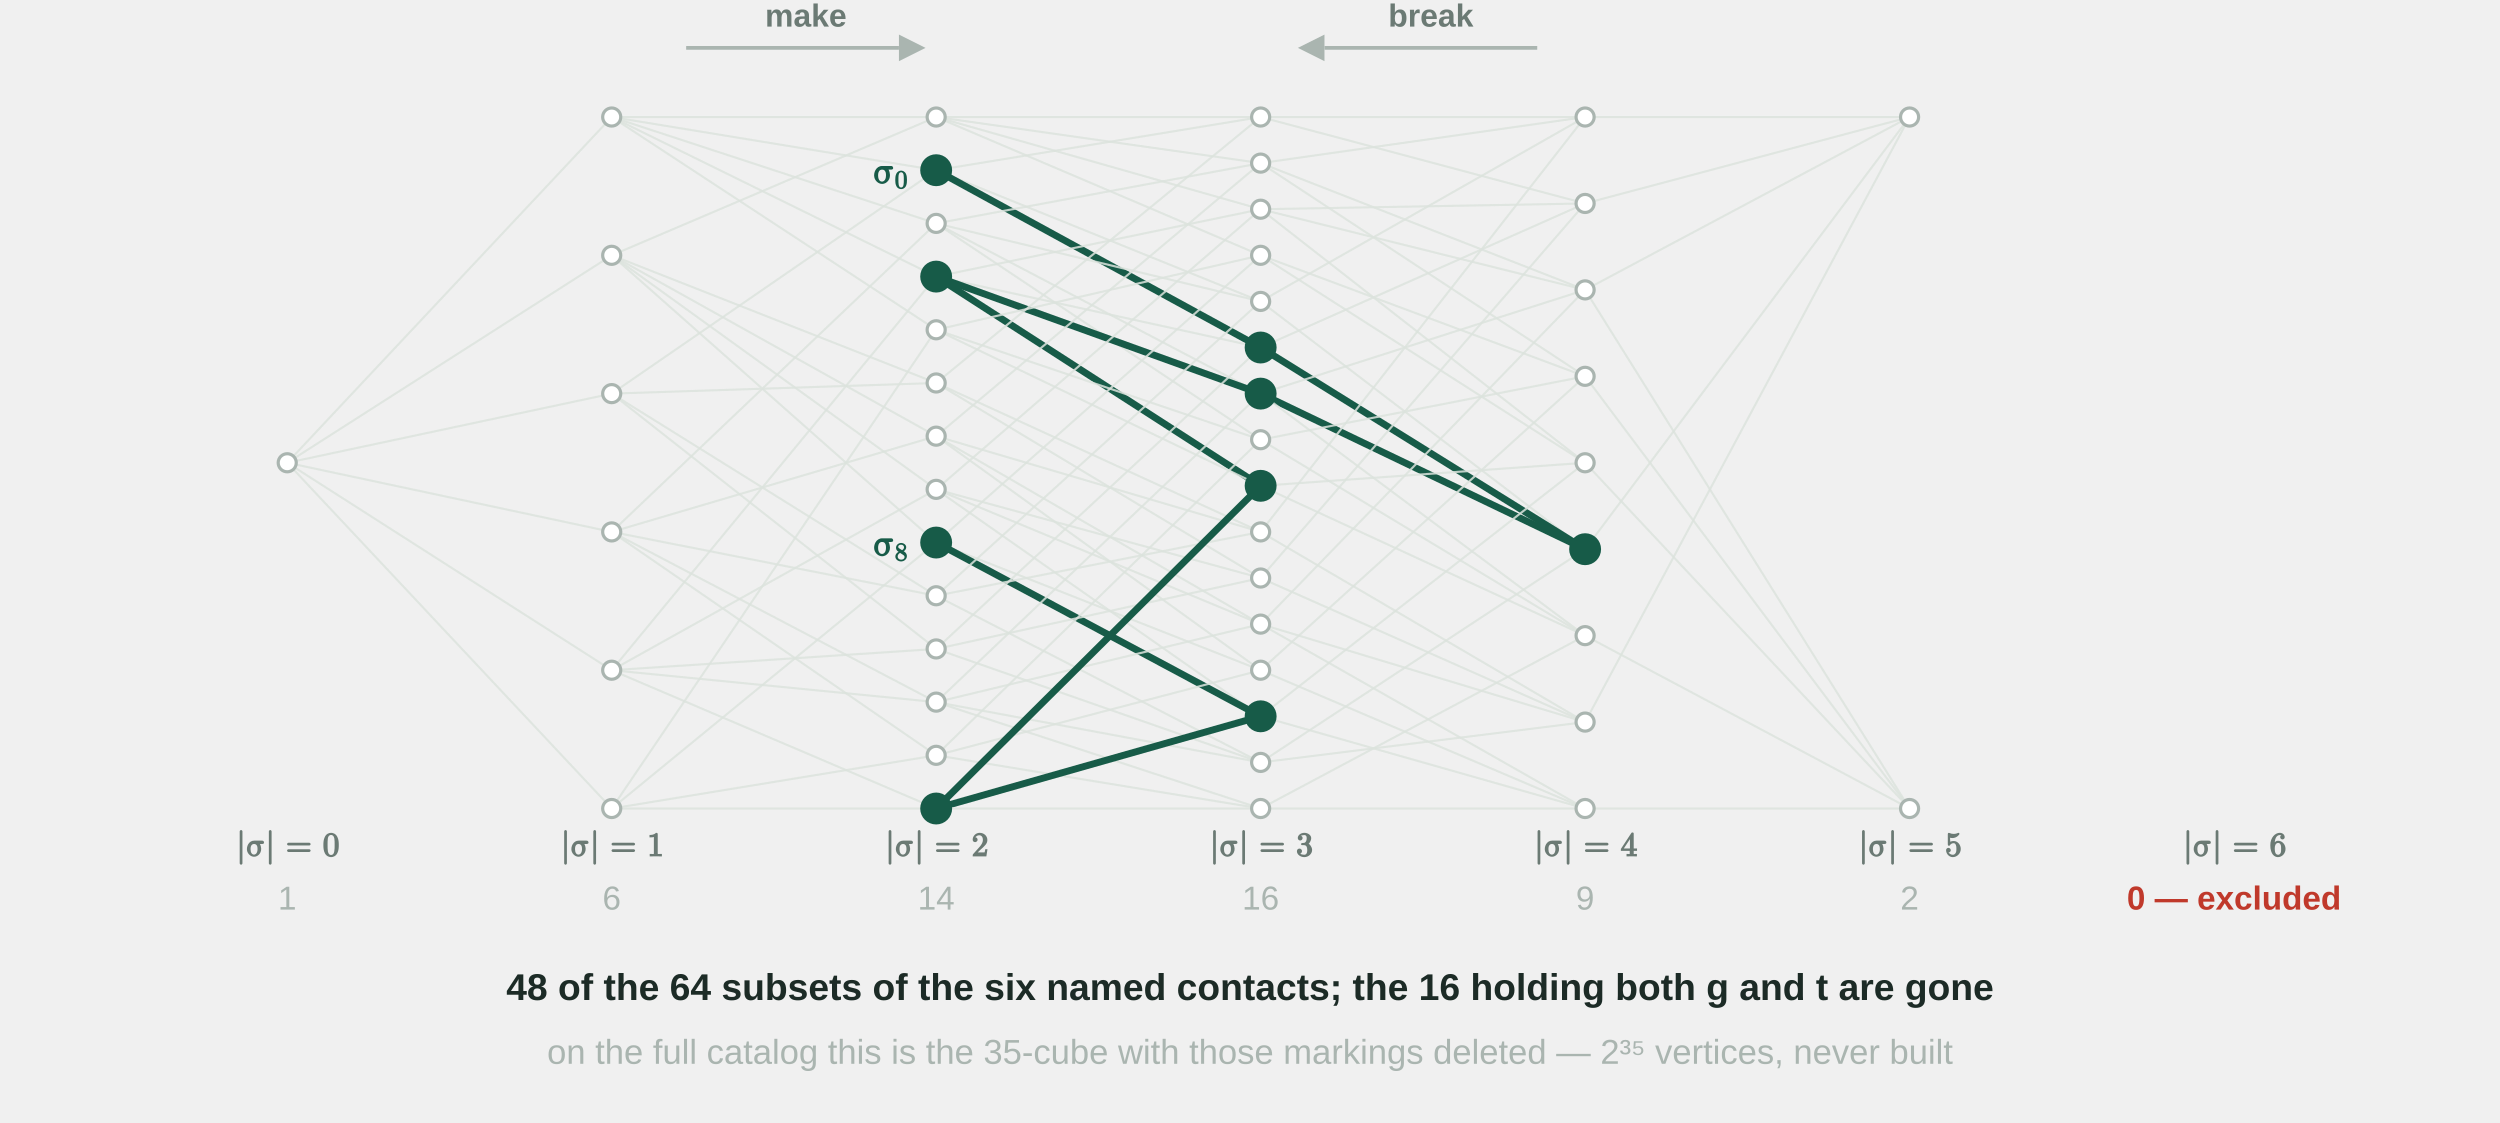
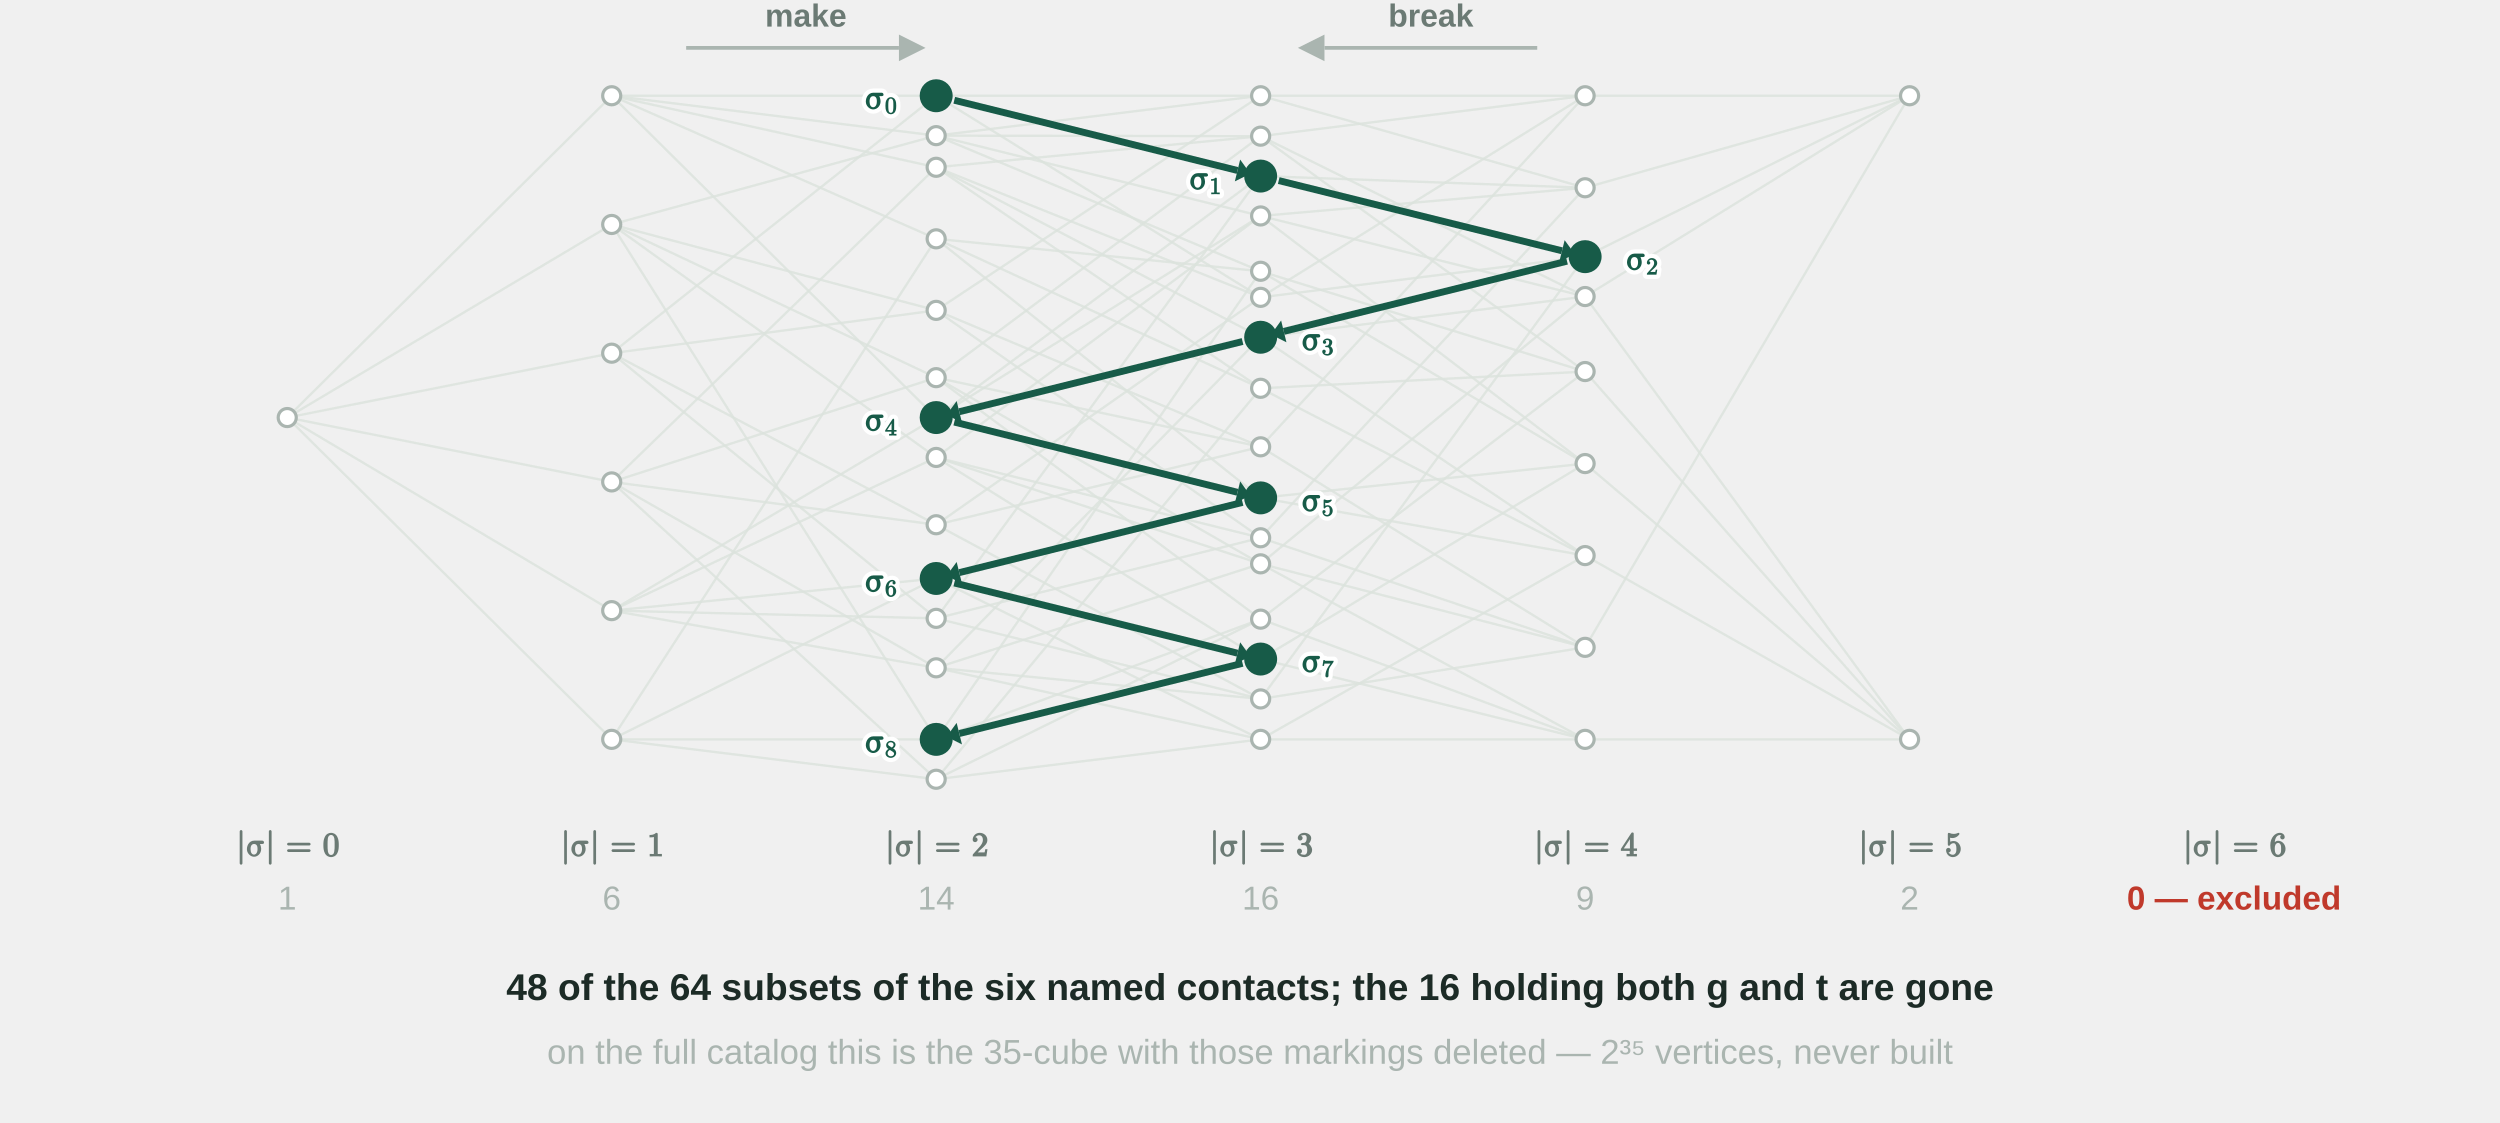
<svg xmlns="http://www.w3.org/2000/svg" viewBox="0 48 940 422" width="100%" class="fig" role="img" aria-label="The marking graph">
-   <line x1="108" y1="222.0" x2="230" y2="92.0" stroke="#dce3dd" stroke-width="0.8" opacity="0.85" />
-   <line x1="108" y1="222.0" x2="230" y2="144.0" stroke="#dce3dd" stroke-width="0.8" opacity="0.85" />
-   <line x1="108" y1="222.0" x2="230" y2="196.0" stroke="#dce3dd" stroke-width="0.8" opacity="0.85" />
-   <line x1="108" y1="222.0" x2="230" y2="248.0" stroke="#dce3dd" stroke-width="0.8" opacity="0.85" />
-   <line x1="108" y1="222.0" x2="230" y2="300.0" stroke="#dce3dd" stroke-width="0.8" opacity="0.85" />
-   <line x1="108" y1="222.0" x2="230" y2="352.0" stroke="#dce3dd" stroke-width="0.8" opacity="0.85" />
-   <line x1="230" y1="92.0" x2="352" y2="92.0" stroke="#dce3dd" stroke-width="0.8" opacity="0.85" />
-   <line x1="230" y1="92.0" x2="352" y2="112.0" stroke="#dce3dd" stroke-width="0.8" opacity="0.85" />
-   <line x1="230" y1="92.0" x2="352" y2="132.0" stroke="#dce3dd" stroke-width="0.8" opacity="0.85" />
-   <line x1="230" y1="92.0" x2="352" y2="152.0" stroke="#dce3dd" stroke-width="0.8" opacity="0.85" />
-   <line x1="230" y1="92.0" x2="352" y2="172.0" stroke="#dce3dd" stroke-width="0.8" opacity="0.85" />
-   <line x1="230" y1="144.0" x2="352" y2="92.0" stroke="#dce3dd" stroke-width="0.8" opacity="0.85" />
-   <line x1="230" y1="144.0" x2="352" y2="192.0" stroke="#dce3dd" stroke-width="0.8" opacity="0.85" />
-   <line x1="230" y1="144.0" x2="352" y2="212.0" stroke="#dce3dd" stroke-width="0.8" opacity="0.85" />
-   <line x1="230" y1="144.0" x2="352" y2="232.0" stroke="#dce3dd" stroke-width="0.8" opacity="0.85" />
-   <line x1="230" y1="144.0" x2="352" y2="252.0" stroke="#dce3dd" stroke-width="0.8" opacity="0.85" />
-   <line x1="230" y1="196.0" x2="352" y2="112.0" stroke="#dce3dd" stroke-width="0.8" opacity="0.85" />
-   <line x1="230" y1="196.0" x2="352" y2="192.0" stroke="#dce3dd" stroke-width="0.8" opacity="0.85" />
-   <line x1="230" y1="196.0" x2="352" y2="272.0" stroke="#dce3dd" stroke-width="0.8" opacity="0.85" />
-   <line x1="230" y1="196.0" x2="352" y2="292.0" stroke="#dce3dd" stroke-width="0.8" opacity="0.85" />
-   <line x1="230" y1="248.0" x2="352" y2="132.0" stroke="#dce3dd" stroke-width="0.8" opacity="0.85" />
-   <line x1="230" y1="248.0" x2="352" y2="212.0" stroke="#dce3dd" stroke-width="0.8" opacity="0.85" />
-   <line x1="230" y1="248.0" x2="352" y2="272.0" stroke="#dce3dd" stroke-width="0.8" opacity="0.85" />
-   <line x1="230" y1="248.0" x2="352" y2="312.0" stroke="#dce3dd" stroke-width="0.8" opacity="0.85" />
-   <line x1="230" y1="248.0" x2="352" y2="332.0" stroke="#dce3dd" stroke-width="0.8" opacity="0.85" />
-   <line x1="230" y1="300.0" x2="352" y2="152.0" stroke="#dce3dd" stroke-width="0.8" opacity="0.85" />
-   <line x1="230" y1="300.0" x2="352" y2="232.0" stroke="#dce3dd" stroke-width="0.8" opacity="0.85" />
-   <line x1="230" y1="300.0" x2="352" y2="292.0" stroke="#dce3dd" stroke-width="0.8" opacity="0.85" />
-   <line x1="230" y1="300.0" x2="352" y2="312.0" stroke="#dce3dd" stroke-width="0.8" opacity="0.85" />
-   <line x1="230" y1="300.0" x2="352" y2="352.0" stroke="#dce3dd" stroke-width="0.8" opacity="0.85" />
-   <line x1="230" y1="352.0" x2="352" y2="172.0" stroke="#dce3dd" stroke-width="0.8" opacity="0.85" />
-   <line x1="230" y1="352.0" x2="352" y2="252.0" stroke="#dce3dd" stroke-width="0.8" opacity="0.85" />
-   <line x1="230" y1="352.0" x2="352" y2="332.0" stroke="#dce3dd" stroke-width="0.8" opacity="0.85" />
-   <line x1="230" y1="352.0" x2="352" y2="352.0" stroke="#dce3dd" stroke-width="0.8" opacity="0.85" />
-   <line x1="352" y1="92.0" x2="474" y2="92.0" stroke="#dce3dd" stroke-width="0.8" opacity="0.85" />
-   <line x1="352" y1="92.0" x2="474" y2="109.333" stroke="#dce3dd" stroke-width="0.8" opacity="0.85" />
-   <line x1="352" y1="92.0" x2="474" y2="126.667" stroke="#dce3dd" stroke-width="0.8" opacity="0.85" />
-   <line x1="352" y1="92.0" x2="474" y2="144.0" stroke="#dce3dd" stroke-width="0.8" opacity="0.85" />
-   <line x1="352" y1="112.0" x2="474" y2="92.0" stroke="#dce3dd" stroke-width="0.8" opacity="0.85" />
-   <line x1="352" y1="112.0" x2="474" y2="161.333" stroke="#dce3dd" stroke-width="0.8" opacity="0.85" />
-   <line x1="352" y1="112.0" x2="474" y2="178.667" stroke="#175b48" stroke-width="2.6" opacity="1" />
-   <line x1="352" y1="132.0" x2="474" y2="109.333" stroke="#dce3dd" stroke-width="0.8" opacity="0.85" />
-   <line x1="352" y1="132.0" x2="474" y2="161.333" stroke="#dce3dd" stroke-width="0.8" opacity="0.85" />
-   <line x1="352" y1="132.0" x2="474" y2="196.0" stroke="#dce3dd" stroke-width="0.8" opacity="0.85" />
-   <line x1="352" y1="132.0" x2="474" y2="213.333" stroke="#dce3dd" stroke-width="0.8" opacity="0.85" />
-   <line x1="352" y1="152.0" x2="474" y2="126.667" stroke="#dce3dd" stroke-width="0.8" opacity="0.85" />
-   <line x1="352" y1="152.0" x2="474" y2="178.667" stroke="#dce3dd" stroke-width="0.8" opacity="0.85" />
-   <line x1="352" y1="152.0" x2="474" y2="196.0" stroke="#175b48" stroke-width="2.6" opacity="1" />
-   <line x1="352" y1="152.0" x2="474" y2="230.667" stroke="#175b48" stroke-width="2.6" opacity="1" />
-   <line x1="352" y1="172.0" x2="474" y2="144.0" stroke="#dce3dd" stroke-width="0.8" opacity="0.85" />
-   <line x1="352" y1="172.0" x2="474" y2="213.333" stroke="#dce3dd" stroke-width="0.8" opacity="0.85" />
-   <line x1="352" y1="172.0" x2="474" y2="230.667" stroke="#dce3dd" stroke-width="0.8" opacity="0.85" />
-   <line x1="352" y1="192.0" x2="474" y2="92.0" stroke="#dce3dd" stroke-width="0.8" opacity="0.85" />
-   <line x1="352" y1="192.0" x2="474" y2="248.0" stroke="#dce3dd" stroke-width="0.8" opacity="0.85" />
-   <line x1="352" y1="192.0" x2="474" y2="265.333" stroke="#dce3dd" stroke-width="0.8" opacity="0.85" />
-   <line x1="352" y1="212.0" x2="474" y2="109.333" stroke="#dce3dd" stroke-width="0.8" opacity="0.85" />
-   <line x1="352" y1="212.0" x2="474" y2="248.0" stroke="#dce3dd" stroke-width="0.8" opacity="0.85" />
-   <line x1="352" y1="212.0" x2="474" y2="282.667" stroke="#dce3dd" stroke-width="0.8" opacity="0.85" />
-   <line x1="352" y1="212.0" x2="474" y2="300.0" stroke="#dce3dd" stroke-width="0.8" opacity="0.85" />
-   <line x1="352" y1="232.0" x2="474" y2="126.667" stroke="#dce3dd" stroke-width="0.8" opacity="0.85" />
-   <line x1="352" y1="232.0" x2="474" y2="265.333" stroke="#dce3dd" stroke-width="0.8" opacity="0.85" />
-   <line x1="352" y1="232.0" x2="474" y2="282.667" stroke="#dce3dd" stroke-width="0.8" opacity="0.85" />
-   <line x1="352" y1="232.0" x2="474" y2="317.333" stroke="#dce3dd" stroke-width="0.8" opacity="0.85" />
-   <line x1="352" y1="252.0" x2="474" y2="144.0" stroke="#dce3dd" stroke-width="0.8" opacity="0.85" />
-   <line x1="352" y1="252.0" x2="474" y2="300.0" stroke="#dce3dd" stroke-width="0.8" opacity="0.85" />
-   <line x1="352" y1="252.0" x2="474" y2="317.333" stroke="#175b48" stroke-width="2.6" opacity="1" />
-   <line x1="352" y1="272.0" x2="474" y2="161.333" stroke="#dce3dd" stroke-width="0.8" opacity="0.85" />
-   <line x1="352" y1="272.0" x2="474" y2="248.0" stroke="#dce3dd" stroke-width="0.8" opacity="0.85" />
-   <line x1="352" y1="272.0" x2="474" y2="334.667" stroke="#dce3dd" stroke-width="0.8" opacity="0.85" />
-   <line x1="352" y1="292.0" x2="474" y2="178.667" stroke="#dce3dd" stroke-width="0.8" opacity="0.85" />
-   <line x1="352" y1="292.0" x2="474" y2="265.333" stroke="#dce3dd" stroke-width="0.8" opacity="0.85" />
-   <line x1="352" y1="292.0" x2="474" y2="334.667" stroke="#dce3dd" stroke-width="0.8" opacity="0.85" />
-   <line x1="352" y1="312.0" x2="474" y2="196.0" stroke="#dce3dd" stroke-width="0.8" opacity="0.85" />
-   <line x1="352" y1="312.0" x2="474" y2="282.667" stroke="#dce3dd" stroke-width="0.8" opacity="0.85" />
-   <line x1="352" y1="312.0" x2="474" y2="334.667" stroke="#dce3dd" stroke-width="0.8" opacity="0.85" />
-   <line x1="352" y1="312.0" x2="474" y2="352.0" stroke="#dce3dd" stroke-width="0.8" opacity="0.85" />
-   <line x1="352" y1="332.0" x2="474" y2="213.333" stroke="#dce3dd" stroke-width="0.8" opacity="0.85" />
-   <line x1="352" y1="332.0" x2="474" y2="300.0" stroke="#dce3dd" stroke-width="0.8" opacity="0.85" />
-   <line x1="352" y1="332.0" x2="474" y2="352.0" stroke="#dce3dd" stroke-width="0.8" opacity="0.85" />
-   <line x1="352" y1="352.0" x2="474" y2="230.667" stroke="#175b48" stroke-width="2.6" opacity="1" />
-   <line x1="352" y1="352.0" x2="474" y2="317.333" stroke="#175b48" stroke-width="2.6" opacity="1" />
-   <line x1="352" y1="352.0" x2="474" y2="352.0" stroke="#dce3dd" stroke-width="0.8" opacity="0.85" />
-   <line x1="474" y1="92.0" x2="596" y2="92.0" stroke="#dce3dd" stroke-width="0.8" opacity="0.85" />
-   <line x1="474" y1="92.0" x2="596" y2="124.5" stroke="#dce3dd" stroke-width="0.8" opacity="0.85" />
-   <line x1="474" y1="109.333" x2="596" y2="92.0" stroke="#dce3dd" stroke-width="0.8" opacity="0.85" />
-   <line x1="474" y1="109.333" x2="596" y2="157.0" stroke="#dce3dd" stroke-width="0.8" opacity="0.85" />
-   <line x1="474" y1="109.333" x2="596" y2="189.5" stroke="#dce3dd" stroke-width="0.8" opacity="0.85" />
-   <line x1="474" y1="126.667" x2="596" y2="124.5" stroke="#dce3dd" stroke-width="0.8" opacity="0.85" />
-   <line x1="474" y1="126.667" x2="596" y2="157.0" stroke="#dce3dd" stroke-width="0.8" opacity="0.85" />
-   <line x1="474" y1="126.667" x2="596" y2="222.0" stroke="#dce3dd" stroke-width="0.8" opacity="0.85" />
-   <line x1="474" y1="144.0" x2="596" y2="189.5" stroke="#dce3dd" stroke-width="0.8" opacity="0.85" />
-   <line x1="474" y1="144.0" x2="596" y2="222.0" stroke="#dce3dd" stroke-width="0.8" opacity="0.85" />
-   <line x1="474" y1="161.333" x2="596" y2="92.0" stroke="#dce3dd" stroke-width="0.8" opacity="0.85" />
-   <line x1="474" y1="161.333" x2="596" y2="254.5" stroke="#dce3dd" stroke-width="0.8" opacity="0.85" />
-   <line x1="474" y1="178.667" x2="596" y2="124.5" stroke="#dce3dd" stroke-width="0.8" opacity="0.85" />
-   <line x1="474" y1="178.667" x2="596" y2="254.5" stroke="#175b48" stroke-width="2.6" opacity="1" />
-   <line x1="474" y1="196.0" x2="596" y2="157.0" stroke="#dce3dd" stroke-width="0.8" opacity="0.85" />
-   <line x1="474" y1="196.0" x2="596" y2="254.5" stroke="#175b48" stroke-width="2.6" opacity="1" />
-   <line x1="474" y1="196.0" x2="596" y2="287.0" stroke="#dce3dd" stroke-width="0.8" opacity="0.85" />
-   <line x1="474" y1="213.333" x2="596" y2="189.5" stroke="#dce3dd" stroke-width="0.8" opacity="0.85" />
-   <line x1="474" y1="213.333" x2="596" y2="287.0" stroke="#dce3dd" stroke-width="0.8" opacity="0.85" />
-   <line x1="474" y1="230.667" x2="596" y2="222.0" stroke="#dce3dd" stroke-width="0.8" opacity="0.85" />
-   <line x1="474" y1="230.667" x2="596" y2="287.0" stroke="#dce3dd" stroke-width="0.8" opacity="0.85" />
-   <line x1="474" y1="248.0" x2="596" y2="92.0" stroke="#dce3dd" stroke-width="0.8" opacity="0.85" />
-   <line x1="474" y1="248.0" x2="596" y2="319.5" stroke="#dce3dd" stroke-width="0.8" opacity="0.85" />
-   <line x1="474" y1="265.333" x2="596" y2="124.5" stroke="#dce3dd" stroke-width="0.8" opacity="0.85" />
-   <line x1="474" y1="265.333" x2="596" y2="319.5" stroke="#dce3dd" stroke-width="0.8" opacity="0.85" />
-   <line x1="474" y1="282.667" x2="596" y2="157.0" stroke="#dce3dd" stroke-width="0.8" opacity="0.85" />
-   <line x1="474" y1="282.667" x2="596" y2="319.5" stroke="#dce3dd" stroke-width="0.8" opacity="0.85" />
-   <line x1="474" y1="282.667" x2="596" y2="352.0" stroke="#dce3dd" stroke-width="0.8" opacity="0.85" />
-   <line x1="474" y1="300.0" x2="596" y2="189.5" stroke="#dce3dd" stroke-width="0.8" opacity="0.85" />
-   <line x1="474" y1="300.0" x2="596" y2="352.0" stroke="#dce3dd" stroke-width="0.8" opacity="0.85" />
-   <line x1="474" y1="317.333" x2="596" y2="222.0" stroke="#dce3dd" stroke-width="0.8" opacity="0.85" />
-   <line x1="474" y1="317.333" x2="596" y2="352.0" stroke="#dce3dd" stroke-width="0.8" opacity="0.85" />
-   <line x1="474" y1="334.667" x2="596" y2="254.5" stroke="#dce3dd" stroke-width="0.8" opacity="0.85" />
-   <line x1="474" y1="334.667" x2="596" y2="319.5" stroke="#dce3dd" stroke-width="0.8" opacity="0.85" />
-   <line x1="474" y1="352.0" x2="596" y2="287.0" stroke="#dce3dd" stroke-width="0.8" opacity="0.85" />
-   <line x1="474" y1="352.0" x2="596" y2="352.0" stroke="#dce3dd" stroke-width="0.8" opacity="0.85" />
-   <line x1="596" y1="92.0" x2="718" y2="92.0" stroke="#dce3dd" stroke-width="0.8" opacity="0.85" />
-   <line x1="596" y1="124.5" x2="718" y2="92.0" stroke="#dce3dd" stroke-width="0.8" opacity="0.85" />
-   <line x1="596" y1="157.0" x2="718" y2="92.0" stroke="#dce3dd" stroke-width="0.8" opacity="0.85" />
-   <line x1="596" y1="157.0" x2="718" y2="352.0" stroke="#dce3dd" stroke-width="0.8" opacity="0.85" />
-   <line x1="596" y1="189.5" x2="718" y2="352.0" stroke="#dce3dd" stroke-width="0.8" opacity="0.85" />
-   <line x1="596" y1="222.0" x2="718" y2="352.0" stroke="#dce3dd" stroke-width="0.8" opacity="0.85" />
-   <line x1="596" y1="254.5" x2="718" y2="92.0" stroke="#dce3dd" stroke-width="0.8" opacity="0.85" />
-   <line x1="596" y1="287.0" x2="718" y2="352.0" stroke="#dce3dd" stroke-width="0.8" opacity="0.85" />
-   <line x1="596" y1="319.5" x2="718" y2="92.0" stroke="#dce3dd" stroke-width="0.8" opacity="0.85" />
-   <line x1="596" y1="352.0" x2="718" y2="352.0" stroke="#dce3dd" stroke-width="0.8" opacity="0.85" />
-   <circle cx="108" cy="222.0" r="3.4" fill="#ffffff" stroke="#aab5b0" stroke-width="1.2" />
-   <circle cx="230" cy="92.0" r="3.4" fill="#ffffff" stroke="#aab5b0" stroke-width="1.2" />
-   <circle cx="230" cy="144.0" r="3.4" fill="#ffffff" stroke="#aab5b0" stroke-width="1.2" />
-   <circle cx="230" cy="196.0" r="3.4" fill="#ffffff" stroke="#aab5b0" stroke-width="1.2" />
-   <circle cx="230" cy="248.0" r="3.4" fill="#ffffff" stroke="#aab5b0" stroke-width="1.2" />
-   <circle cx="230" cy="300.0" r="3.4" fill="#ffffff" stroke="#aab5b0" stroke-width="1.2" />
-   <circle cx="230" cy="352.0" r="3.4" fill="#ffffff" stroke="#aab5b0" stroke-width="1.2" />
-   <circle cx="352" cy="92.0" r="3.4" fill="#ffffff" stroke="#aab5b0" stroke-width="1.2" />
-   <circle cx="352" cy="112.0" r="5.2" fill="#175b48" stroke="#175b48" stroke-width="1.6" />
-   <circle cx="352" cy="132.0" r="3.4" fill="#ffffff" stroke="#aab5b0" stroke-width="1.2" />
-   <circle cx="352" cy="152.0" r="5.2" fill="#175b48" stroke="#175b48" stroke-width="1.6" />
-   <circle cx="352" cy="172.0" r="3.4" fill="#ffffff" stroke="#aab5b0" stroke-width="1.2" />
-   <circle cx="352" cy="192.0" r="3.4" fill="#ffffff" stroke="#aab5b0" stroke-width="1.2" />
-   <circle cx="352" cy="212.0" r="3.4" fill="#ffffff" stroke="#aab5b0" stroke-width="1.2" />
-   <circle cx="352" cy="232.0" r="3.4" fill="#ffffff" stroke="#aab5b0" stroke-width="1.2" />
-   <circle cx="352" cy="252.0" r="5.2" fill="#175b48" stroke="#175b48" stroke-width="1.6" />
-   <circle cx="352" cy="272.0" r="3.4" fill="#ffffff" stroke="#aab5b0" stroke-width="1.2" />
-   <circle cx="352" cy="292.0" r="3.4" fill="#ffffff" stroke="#aab5b0" stroke-width="1.2" />
-   <circle cx="352" cy="312.0" r="3.4" fill="#ffffff" stroke="#aab5b0" stroke-width="1.2" />
-   <circle cx="352" cy="332.0" r="3.4" fill="#ffffff" stroke="#aab5b0" stroke-width="1.2" />
-   <circle cx="352" cy="352.0" r="5.2" fill="#175b48" stroke="#175b48" stroke-width="1.6" />
-   <circle cx="474" cy="92.0" r="3.4" fill="#ffffff" stroke="#aab5b0" stroke-width="1.2" />
-   <circle cx="474" cy="109.333" r="3.4" fill="#ffffff" stroke="#aab5b0" stroke-width="1.2" />
-   <circle cx="474" cy="126.667" r="3.4" fill="#ffffff" stroke="#aab5b0" stroke-width="1.2" />
-   <circle cx="474" cy="144.0" r="3.4" fill="#ffffff" stroke="#aab5b0" stroke-width="1.2" />
-   <circle cx="474" cy="161.333" r="3.4" fill="#ffffff" stroke="#aab5b0" stroke-width="1.2" />
-   <circle cx="474" cy="178.667" r="5.2" fill="#175b48" stroke="#175b48" stroke-width="1.6" />
-   <circle cx="474" cy="196.0" r="5.2" fill="#175b48" stroke="#175b48" stroke-width="1.6" />
-   <circle cx="474" cy="213.333" r="3.4" fill="#ffffff" stroke="#aab5b0" stroke-width="1.2" />
-   <circle cx="474" cy="230.667" r="5.2" fill="#175b48" stroke="#175b48" stroke-width="1.6" />
-   <circle cx="474" cy="248.0" r="3.4" fill="#ffffff" stroke="#aab5b0" stroke-width="1.2" />
-   <circle cx="474" cy="265.333" r="3.4" fill="#ffffff" stroke="#aab5b0" stroke-width="1.2" />
-   <circle cx="474" cy="282.667" r="3.4" fill="#ffffff" stroke="#aab5b0" stroke-width="1.2" />
-   <circle cx="474" cy="300.0" r="3.4" fill="#ffffff" stroke="#aab5b0" stroke-width="1.2" />
-   <circle cx="474" cy="317.333" r="5.2" fill="#175b48" stroke="#175b48" stroke-width="1.6" />
-   <circle cx="474" cy="334.667" r="3.4" fill="#ffffff" stroke="#aab5b0" stroke-width="1.2" />
-   <circle cx="474" cy="352.0" r="3.4" fill="#ffffff" stroke="#aab5b0" stroke-width="1.2" />
-   <circle cx="596" cy="92.0" r="3.4" fill="#ffffff" stroke="#aab5b0" stroke-width="1.2" />
-   <circle cx="596" cy="124.5" r="3.4" fill="#ffffff" stroke="#aab5b0" stroke-width="1.2" />
-   <circle cx="596" cy="157.0" r="3.4" fill="#ffffff" stroke="#aab5b0" stroke-width="1.2" />
-   <circle cx="596" cy="189.5" r="3.4" fill="#ffffff" stroke="#aab5b0" stroke-width="1.2" />
-   <circle cx="596" cy="222.0" r="3.4" fill="#ffffff" stroke="#aab5b0" stroke-width="1.2" />
-   <circle cx="596" cy="254.5" r="5.2" fill="#175b48" stroke="#175b48" stroke-width="1.6" />
-   <circle cx="596" cy="287.0" r="3.4" fill="#ffffff" stroke="#aab5b0" stroke-width="1.2" />
-   <circle cx="596" cy="319.5" r="3.4" fill="#ffffff" stroke="#aab5b0" stroke-width="1.2" />
-   <circle cx="596" cy="352.0" r="3.4" fill="#ffffff" stroke="#aab5b0" stroke-width="1.2" />
-   <circle cx="718" cy="92.0" r="3.4" fill="#ffffff" stroke="#aab5b0" stroke-width="1.2" />
-   <circle cx="718" cy="352.0" r="3.4" fill="#ffffff" stroke="#aab5b0" stroke-width="1.2" />
-   <text x="341.00" y="117.00" font-size="14" fill="#175b48" text-anchor="end" font-weight="700" font-family="'Latin Modern Math','STIX Two Math',Georgia,serif" style="">σ<tspan baseline-shift="sub" font-size="0.68em">0</tspan>
-   </text>
-   <text x="341.00" y="257.00" font-size="14" fill="#175b48" text-anchor="end" font-weight="700" font-family="'Latin Modern Math','STIX Two Math',Georgia,serif" style="">σ<tspan baseline-shift="sub" font-size="0.68em">8</tspan>
+   <line x1="108.0" y1="205.0" x2="230.0" y2="84.0" stroke="#dce3dd" stroke-width="0.9" opacity="0.85" />
+   <line x1="108.0" y1="205.0" x2="230.0" y2="132.4" stroke="#dce3dd" stroke-width="0.9" opacity="0.85" />
+   <line x1="108.0" y1="205.0" x2="230.0" y2="180.8" stroke="#dce3dd" stroke-width="0.9" opacity="0.85" />
+   <line x1="108.0" y1="205.0" x2="230.0" y2="229.2" stroke="#dce3dd" stroke-width="0.9" opacity="0.85" />
+   <line x1="108.0" y1="205.0" x2="230.0" y2="277.6" stroke="#dce3dd" stroke-width="0.9" opacity="0.85" />
+   <line x1="108.0" y1="205.0" x2="230.0" y2="326.0" stroke="#dce3dd" stroke-width="0.9" opacity="0.85" />
+   <line x1="230.0" y1="84.0" x2="352.0" y2="99.0" stroke="#dce3dd" stroke-width="0.9" opacity="0.85" />
+   <line x1="230.0" y1="84.0" x2="352.0" y2="84.0" stroke="#dce3dd" stroke-width="0.9" opacity="0.85" />
+   <line x1="230.0" y1="84.0" x2="352.0" y2="110.9" stroke="#dce3dd" stroke-width="0.9" opacity="0.85" />
+   <line x1="230.0" y1="84.0" x2="352.0" y2="205.0" stroke="#dce3dd" stroke-width="0.9" opacity="0.85" />
+   <line x1="230.0" y1="84.0" x2="352.0" y2="137.8" stroke="#dce3dd" stroke-width="0.9" opacity="0.85" />
+   <line x1="230.0" y1="132.4" x2="352.0" y2="99.0" stroke="#dce3dd" stroke-width="0.9" opacity="0.85" />
+   <line x1="230.0" y1="132.4" x2="352.0" y2="164.7" stroke="#dce3dd" stroke-width="0.9" opacity="0.85" />
+   <line x1="230.0" y1="132.4" x2="352.0" y2="190.0" stroke="#dce3dd" stroke-width="0.9" opacity="0.85" />
+   <line x1="230.0" y1="132.4" x2="352.0" y2="220.0" stroke="#dce3dd" stroke-width="0.9" opacity="0.85" />
+   <line x1="230.0" y1="132.4" x2="352.0" y2="326.0" stroke="#dce3dd" stroke-width="0.9" opacity="0.85" />
+   <line x1="230.0" y1="180.8" x2="352.0" y2="84.0" stroke="#dce3dd" stroke-width="0.9" opacity="0.85" />
+   <line x1="230.0" y1="180.8" x2="352.0" y2="164.7" stroke="#dce3dd" stroke-width="0.9" opacity="0.85" />
+   <line x1="230.0" y1="180.8" x2="352.0" y2="245.3" stroke="#dce3dd" stroke-width="0.9" opacity="0.85" />
+   <line x1="230.0" y1="180.8" x2="352.0" y2="280.5" stroke="#dce3dd" stroke-width="0.9" opacity="0.85" />
+   <line x1="230.0" y1="229.2" x2="352.0" y2="110.9" stroke="#dce3dd" stroke-width="0.9" opacity="0.85" />
+   <line x1="230.0" y1="229.2" x2="352.0" y2="190.0" stroke="#dce3dd" stroke-width="0.9" opacity="0.85" />
+   <line x1="230.0" y1="229.2" x2="352.0" y2="245.3" stroke="#dce3dd" stroke-width="0.9" opacity="0.85" />
+   <line x1="230.0" y1="229.2" x2="352.0" y2="299.1" stroke="#dce3dd" stroke-width="0.9" opacity="0.85" />
+   <line x1="230.0" y1="229.2" x2="352.0" y2="341.0" stroke="#dce3dd" stroke-width="0.9" opacity="0.85" />
+   <line x1="230.0" y1="277.6" x2="352.0" y2="205.0" stroke="#dce3dd" stroke-width="0.9" opacity="0.85" />
+   <line x1="230.0" y1="277.6" x2="352.0" y2="220.0" stroke="#dce3dd" stroke-width="0.9" opacity="0.85" />
+   <line x1="230.0" y1="277.6" x2="352.0" y2="280.5" stroke="#dce3dd" stroke-width="0.9" opacity="0.85" />
+   <line x1="230.0" y1="277.6" x2="352.0" y2="299.1" stroke="#dce3dd" stroke-width="0.9" opacity="0.85" />
+   <line x1="230.0" y1="277.6" x2="352.0" y2="265.5" stroke="#dce3dd" stroke-width="0.9" opacity="0.85" />
+   <line x1="230.0" y1="326.0" x2="352.0" y2="137.8" stroke="#dce3dd" stroke-width="0.9" opacity="0.85" />
+   <line x1="230.0" y1="326.0" x2="352.0" y2="326.0" stroke="#dce3dd" stroke-width="0.9" opacity="0.85" />
+   <line x1="230.0" y1="326.0" x2="352.0" y2="341.0" stroke="#dce3dd" stroke-width="0.9" opacity="0.85" />
+   <line x1="230.0" y1="326.0" x2="352.0" y2="265.5" stroke="#dce3dd" stroke-width="0.9" opacity="0.85" />
+   <line x1="352.0" y1="99.0" x2="474.0" y2="84.0" stroke="#dce3dd" stroke-width="0.9" opacity="0.85" />
+   <line x1="352.0" y1="99.0" x2="474.0" y2="99.2" stroke="#dce3dd" stroke-width="0.9" opacity="0.85" />
+   <line x1="352.0" y1="99.0" x2="474.0" y2="129.2" stroke="#dce3dd" stroke-width="0.9" opacity="0.85" />
+   <line x1="352.0" y1="99.0" x2="474.0" y2="150.0" stroke="#dce3dd" stroke-width="0.9" opacity="0.85" />
+   <line x1="352.0" y1="84.0" x2="474.0" y2="84.0" stroke="#dce3dd" stroke-width="0.9" opacity="0.85" />
+   <line x1="352.0" y1="84.0" x2="474.0" y2="159.8" stroke="#dce3dd" stroke-width="0.9" opacity="0.85" />
+   <line x1="352.0" y1="110.9" x2="474.0" y2="99.2" stroke="#dce3dd" stroke-width="0.9" opacity="0.85" />
+   <line x1="352.0" y1="110.9" x2="474.0" y2="159.8" stroke="#dce3dd" stroke-width="0.9" opacity="0.85" />
+   <line x1="352.0" y1="110.9" x2="474.0" y2="174.8" stroke="#dce3dd" stroke-width="0.9" opacity="0.85" />
+   <line x1="352.0" y1="110.9" x2="474.0" y2="194.0" stroke="#dce3dd" stroke-width="0.9" opacity="0.85" />
+   <line x1="352.0" y1="205.0" x2="474.0" y2="129.2" stroke="#dce3dd" stroke-width="0.9" opacity="0.85" />
+   <line x1="352.0" y1="205.0" x2="474.0" y2="114.2" stroke="#dce3dd" stroke-width="0.9" opacity="0.85" />
+   <line x1="352.0" y1="137.8" x2="474.0" y2="150.0" stroke="#dce3dd" stroke-width="0.9" opacity="0.85" />
+   <line x1="352.0" y1="137.8" x2="474.0" y2="194.0" stroke="#dce3dd" stroke-width="0.9" opacity="0.85" />
+   <line x1="352.0" y1="137.8" x2="474.0" y2="235.2" stroke="#dce3dd" stroke-width="0.9" opacity="0.85" />
+   <line x1="352.0" y1="164.7" x2="474.0" y2="84.0" stroke="#dce3dd" stroke-width="0.9" opacity="0.85" />
+   <line x1="352.0" y1="164.7" x2="474.0" y2="216.0" stroke="#dce3dd" stroke-width="0.9" opacity="0.85" />
+   <line x1="352.0" y1="164.7" x2="474.0" y2="250.2" stroke="#dce3dd" stroke-width="0.9" opacity="0.85" />
+   <line x1="352.0" y1="190.0" x2="474.0" y2="99.2" stroke="#dce3dd" stroke-width="0.9" opacity="0.85" />
+   <line x1="352.0" y1="190.0" x2="474.0" y2="216.0" stroke="#dce3dd" stroke-width="0.9" opacity="0.85" />
+   <line x1="352.0" y1="190.0" x2="474.0" y2="260.0" stroke="#dce3dd" stroke-width="0.9" opacity="0.85" />
+   <line x1="352.0" y1="190.0" x2="474.0" y2="280.8" stroke="#dce3dd" stroke-width="0.9" opacity="0.85" />
+   <line x1="352.0" y1="220.0" x2="474.0" y2="129.2" stroke="#dce3dd" stroke-width="0.9" opacity="0.85" />
+   <line x1="352.0" y1="220.0" x2="474.0" y2="250.2" stroke="#dce3dd" stroke-width="0.9" opacity="0.85" />
+   <line x1="352.0" y1="220.0" x2="474.0" y2="260.0" stroke="#dce3dd" stroke-width="0.9" opacity="0.85" />
+   <line x1="352.0" y1="220.0" x2="474.0" y2="295.8" stroke="#dce3dd" stroke-width="0.9" opacity="0.85" />
+   <line x1="352.0" y1="326.0" x2="474.0" y2="150.0" stroke="#dce3dd" stroke-width="0.9" opacity="0.85" />
+   <line x1="352.0" y1="326.0" x2="474.0" y2="280.8" stroke="#dce3dd" stroke-width="0.9" opacity="0.85" />
+   <line x1="352.0" y1="245.3" x2="474.0" y2="159.8" stroke="#dce3dd" stroke-width="0.9" opacity="0.85" />
+   <line x1="352.0" y1="245.3" x2="474.0" y2="216.0" stroke="#dce3dd" stroke-width="0.9" opacity="0.85" />
+   <line x1="352.0" y1="245.3" x2="474.0" y2="310.8" stroke="#dce3dd" stroke-width="0.9" opacity="0.85" />
+   <line x1="352.0" y1="280.5" x2="474.0" y2="114.2" stroke="#dce3dd" stroke-width="0.9" opacity="0.85" />
+   <line x1="352.0" y1="280.5" x2="474.0" y2="250.2" stroke="#dce3dd" stroke-width="0.9" opacity="0.85" />
+   <line x1="352.0" y1="280.5" x2="474.0" y2="310.8" stroke="#dce3dd" stroke-width="0.9" opacity="0.85" />
+   <line x1="352.0" y1="299.1" x2="474.0" y2="174.8" stroke="#dce3dd" stroke-width="0.9" opacity="0.85" />
+   <line x1="352.0" y1="299.1" x2="474.0" y2="260.0" stroke="#dce3dd" stroke-width="0.9" opacity="0.85" />
+   <line x1="352.0" y1="299.1" x2="474.0" y2="310.8" stroke="#dce3dd" stroke-width="0.9" opacity="0.85" />
+   <line x1="352.0" y1="299.1" x2="474.0" y2="326.0" stroke="#dce3dd" stroke-width="0.9" opacity="0.85" />
+   <line x1="352.0" y1="341.0" x2="474.0" y2="194.0" stroke="#dce3dd" stroke-width="0.9" opacity="0.85" />
+   <line x1="352.0" y1="341.0" x2="474.0" y2="280.8" stroke="#dce3dd" stroke-width="0.9" opacity="0.85" />
+   <line x1="352.0" y1="341.0" x2="474.0" y2="326.0" stroke="#dce3dd" stroke-width="0.9" opacity="0.85" />
+   <line x1="352.0" y1="265.5" x2="474.0" y2="326.0" stroke="#dce3dd" stroke-width="0.9" opacity="0.85" />
+   <line x1="474.0" y1="84.0" x2="596.0" y2="84.0" stroke="#dce3dd" stroke-width="0.9" opacity="0.85" />
+   <line x1="474.0" y1="84.0" x2="596.0" y2="118.6" stroke="#dce3dd" stroke-width="0.9" opacity="0.85" />
+   <line x1="474.0" y1="99.2" x2="596.0" y2="84.0" stroke="#dce3dd" stroke-width="0.9" opacity="0.85" />
+   <line x1="474.0" y1="99.2" x2="596.0" y2="159.5" stroke="#dce3dd" stroke-width="0.9" opacity="0.85" />
+   <line x1="474.0" y1="99.2" x2="596.0" y2="187.7" stroke="#dce3dd" stroke-width="0.9" opacity="0.85" />
+   <line x1="474.0" y1="129.2" x2="596.0" y2="118.6" stroke="#dce3dd" stroke-width="0.9" opacity="0.85" />
+   <line x1="474.0" y1="129.2" x2="596.0" y2="159.5" stroke="#dce3dd" stroke-width="0.9" opacity="0.85" />
+   <line x1="474.0" y1="129.2" x2="596.0" y2="222.3" stroke="#dce3dd" stroke-width="0.9" opacity="0.85" />
+   <line x1="474.0" y1="150.0" x2="596.0" y2="187.7" stroke="#dce3dd" stroke-width="0.9" opacity="0.85" />
+   <line x1="474.0" y1="150.0" x2="596.0" y2="222.3" stroke="#dce3dd" stroke-width="0.9" opacity="0.85" />
+   <line x1="474.0" y1="159.8" x2="596.0" y2="84.0" stroke="#dce3dd" stroke-width="0.9" opacity="0.85" />
+   <line x1="474.0" y1="159.8" x2="596.0" y2="144.5" stroke="#dce3dd" stroke-width="0.9" opacity="0.85" />
+   <line x1="474.0" y1="114.2" x2="596.0" y2="118.6" stroke="#dce3dd" stroke-width="0.9" opacity="0.85" />
+   <line x1="474.0" y1="174.8" x2="596.0" y2="159.5" stroke="#dce3dd" stroke-width="0.9" opacity="0.85" />
+   <line x1="474.0" y1="174.8" x2="596.0" y2="256.9" stroke="#dce3dd" stroke-width="0.9" opacity="0.85" />
+   <line x1="474.0" y1="194.0" x2="596.0" y2="187.7" stroke="#dce3dd" stroke-width="0.9" opacity="0.85" />
+   <line x1="474.0" y1="194.0" x2="596.0" y2="256.9" stroke="#dce3dd" stroke-width="0.9" opacity="0.85" />
+   <line x1="474.0" y1="235.2" x2="596.0" y2="222.3" stroke="#dce3dd" stroke-width="0.9" opacity="0.85" />
+   <line x1="474.0" y1="235.2" x2="596.0" y2="256.9" stroke="#dce3dd" stroke-width="0.9" opacity="0.85" />
+   <line x1="474.0" y1="216.0" x2="596.0" y2="84.0" stroke="#dce3dd" stroke-width="0.9" opacity="0.85" />
+   <line x1="474.0" y1="216.0" x2="596.0" y2="291.4" stroke="#dce3dd" stroke-width="0.9" opacity="0.85" />
+   <line x1="474.0" y1="250.2" x2="596.0" y2="118.6" stroke="#dce3dd" stroke-width="0.9" opacity="0.85" />
+   <line x1="474.0" y1="250.2" x2="596.0" y2="291.4" stroke="#dce3dd" stroke-width="0.9" opacity="0.85" />
+   <line x1="474.0" y1="260.0" x2="596.0" y2="159.5" stroke="#dce3dd" stroke-width="0.9" opacity="0.85" />
+   <line x1="474.0" y1="260.0" x2="596.0" y2="291.4" stroke="#dce3dd" stroke-width="0.9" opacity="0.85" />
+   <line x1="474.0" y1="260.0" x2="596.0" y2="326.0" stroke="#dce3dd" stroke-width="0.9" opacity="0.85" />
+   <line x1="474.0" y1="280.8" x2="596.0" y2="187.7" stroke="#dce3dd" stroke-width="0.9" opacity="0.85" />
+   <line x1="474.0" y1="280.8" x2="596.0" y2="326.0" stroke="#dce3dd" stroke-width="0.9" opacity="0.85" />
+   <line x1="474.0" y1="295.8" x2="596.0" y2="222.3" stroke="#dce3dd" stroke-width="0.9" opacity="0.85" />
+   <line x1="474.0" y1="295.8" x2="596.0" y2="326.0" stroke="#dce3dd" stroke-width="0.9" opacity="0.85" />
+   <line x1="474.0" y1="310.8" x2="596.0" y2="144.5" stroke="#dce3dd" stroke-width="0.9" opacity="0.85" />
+   <line x1="474.0" y1="310.8" x2="596.0" y2="291.4" stroke="#dce3dd" stroke-width="0.9" opacity="0.85" />
+   <line x1="474.0" y1="326.0" x2="596.0" y2="256.9" stroke="#dce3dd" stroke-width="0.9" opacity="0.85" />
+   <line x1="474.0" y1="326.0" x2="596.0" y2="326.0" stroke="#dce3dd" stroke-width="0.9" opacity="0.85" />
+   <line x1="596.0" y1="84.0" x2="718.0" y2="84.0" stroke="#dce3dd" stroke-width="0.9" opacity="0.85" />
+   <line x1="596.0" y1="118.6" x2="718.0" y2="84.0" stroke="#dce3dd" stroke-width="0.9" opacity="0.85" />
+   <line x1="596.0" y1="159.5" x2="718.0" y2="84.0" stroke="#dce3dd" stroke-width="0.9" opacity="0.85" />
+   <line x1="596.0" y1="159.5" x2="718.0" y2="326.0" stroke="#dce3dd" stroke-width="0.9" opacity="0.85" />
+   <line x1="596.0" y1="187.7" x2="718.0" y2="326.0" stroke="#dce3dd" stroke-width="0.9" opacity="0.85" />
+   <line x1="596.0" y1="222.3" x2="718.0" y2="326.0" stroke="#dce3dd" stroke-width="0.9" opacity="0.85" />
+   <line x1="596.0" y1="144.5" x2="718.0" y2="84.0" stroke="#dce3dd" stroke-width="0.9" opacity="0.85" />
+   <line x1="596.0" y1="256.9" x2="718.0" y2="326.0" stroke="#dce3dd" stroke-width="0.9" opacity="0.85" />
+   <line x1="596.0" y1="291.4" x2="718.0" y2="84.0" stroke="#dce3dd" stroke-width="0.9" opacity="0.85" />
+   <line x1="596.0" y1="326.0" x2="718.0" y2="326.0" stroke="#dce3dd" stroke-width="0.9" opacity="0.85" />
+   <line x1="358.8" y1="85.7" x2="465.3" y2="112.1" stroke="#175b48" stroke-width="2.6" />
+   <polygon points="470.1,113.3 464.3,116.2 466.3,108.0" fill="#175b48" />
+   <line x1="480.8" y1="115.9" x2="587.3" y2="142.3" stroke="#175b48" stroke-width="2.6" />
+   <polygon points="592.1,143.5 586.3,146.4 588.3,138.3" fill="#175b48" />
+   <line x1="589.2" y1="146.2" x2="482.7" y2="172.6" stroke="#175b48" stroke-width="2.6" />
+   <polygon points="477.9,173.8 481.7,168.5 483.7,176.7" fill="#175b48" />
+   <line x1="467.2" y1="176.4" x2="360.7" y2="202.8" stroke="#175b48" stroke-width="2.6" />
+   <polygon points="355.9,204.0 359.7,198.8 361.7,206.9" fill="#175b48" />
+   <line x1="358.8" y1="206.7" x2="465.3" y2="233.1" stroke="#175b48" stroke-width="2.6" />
+   <polygon points="470.1,234.3 464.3,237.2 466.3,229.0" fill="#175b48" />
+   <line x1="467.2" y1="236.9" x2="360.7" y2="263.3" stroke="#175b48" stroke-width="2.6" />
+   <polygon points="355.9,264.5 359.7,259.3 361.7,267.4" fill="#175b48" />
+   <line x1="358.8" y1="267.2" x2="465.3" y2="293.6" stroke="#175b48" stroke-width="2.6" />
+   <polygon points="470.1,294.8 464.3,297.7 466.3,289.5" fill="#175b48" />
+   <line x1="467.2" y1="297.4" x2="360.7" y2="323.8" stroke="#175b48" stroke-width="2.6" />
+   <polygon points="355.9,325.0 359.7,319.8 361.7,327.9" fill="#175b48" />
+   <circle cx="108.0" cy="205.0" r="3.4" fill="#ffffff" stroke="#aab5b0" stroke-width="1.2" />
+   <circle cx="230.0" cy="84.0" r="3.4" fill="#ffffff" stroke="#aab5b0" stroke-width="1.2" />
+   <circle cx="230.0" cy="132.4" r="3.4" fill="#ffffff" stroke="#aab5b0" stroke-width="1.2" />
+   <circle cx="230.0" cy="180.8" r="3.4" fill="#ffffff" stroke="#aab5b0" stroke-width="1.2" />
+   <circle cx="230.0" cy="229.2" r="3.4" fill="#ffffff" stroke="#aab5b0" stroke-width="1.2" />
+   <circle cx="230.0" cy="277.6" r="3.4" fill="#ffffff" stroke="#aab5b0" stroke-width="1.2" />
+   <circle cx="230.0" cy="326.0" r="3.4" fill="#ffffff" stroke="#aab5b0" stroke-width="1.2" />
+   <circle cx="352.0" cy="99.0" r="3.4" fill="#ffffff" stroke="#aab5b0" stroke-width="1.2" />
+   <circle cx="352.0" cy="84.0" r="5.4" fill="#175b48" stroke="#175b48" stroke-width="1.6" />
+   <circle cx="352.0" cy="110.9" r="3.4" fill="#ffffff" stroke="#aab5b0" stroke-width="1.2" />
+   <circle cx="352.0" cy="205.0" r="5.4" fill="#175b48" stroke="#175b48" stroke-width="1.6" />
+   <circle cx="352.0" cy="137.8" r="3.4" fill="#ffffff" stroke="#aab5b0" stroke-width="1.2" />
+   <circle cx="352.0" cy="164.7" r="3.4" fill="#ffffff" stroke="#aab5b0" stroke-width="1.2" />
+   <circle cx="352.0" cy="190.0" r="3.4" fill="#ffffff" stroke="#aab5b0" stroke-width="1.2" />
+   <circle cx="352.0" cy="220.0" r="3.4" fill="#ffffff" stroke="#aab5b0" stroke-width="1.2" />
+   <circle cx="352.0" cy="326.0" r="5.4" fill="#175b48" stroke="#175b48" stroke-width="1.6" />
+   <circle cx="352.0" cy="245.3" r="3.4" fill="#ffffff" stroke="#aab5b0" stroke-width="1.2" />
+   <circle cx="352.0" cy="280.5" r="3.4" fill="#ffffff" stroke="#aab5b0" stroke-width="1.2" />
+   <circle cx="352.0" cy="299.1" r="3.4" fill="#ffffff" stroke="#aab5b0" stroke-width="1.2" />
+   <circle cx="352.0" cy="341.0" r="3.4" fill="#ffffff" stroke="#aab5b0" stroke-width="1.2" />
+   <circle cx="352.0" cy="265.5" r="5.4" fill="#175b48" stroke="#175b48" stroke-width="1.6" />
+   <circle cx="474.0" cy="84.0" r="3.4" fill="#ffffff" stroke="#aab5b0" stroke-width="1.2" />
+   <circle cx="474.0" cy="99.2" r="3.4" fill="#ffffff" stroke="#aab5b0" stroke-width="1.2" />
+   <circle cx="474.0" cy="129.2" r="3.4" fill="#ffffff" stroke="#aab5b0" stroke-width="1.2" />
+   <circle cx="474.0" cy="150.0" r="3.4" fill="#ffffff" stroke="#aab5b0" stroke-width="1.2" />
+   <circle cx="474.0" cy="159.8" r="3.4" fill="#ffffff" stroke="#aab5b0" stroke-width="1.2" />
+   <circle cx="474.0" cy="114.2" r="5.4" fill="#175b48" stroke="#175b48" stroke-width="1.6" />
+   <circle cx="474.0" cy="174.8" r="5.4" fill="#175b48" stroke="#175b48" stroke-width="1.6" />
+   <circle cx="474.0" cy="194.0" r="3.4" fill="#ffffff" stroke="#aab5b0" stroke-width="1.2" />
+   <circle cx="474.0" cy="235.2" r="5.4" fill="#175b48" stroke="#175b48" stroke-width="1.6" />
+   <circle cx="474.0" cy="216.0" r="3.4" fill="#ffffff" stroke="#aab5b0" stroke-width="1.2" />
+   <circle cx="474.0" cy="250.2" r="3.4" fill="#ffffff" stroke="#aab5b0" stroke-width="1.2" />
+   <circle cx="474.0" cy="260.0" r="3.4" fill="#ffffff" stroke="#aab5b0" stroke-width="1.2" />
+   <circle cx="474.0" cy="280.8" r="3.4" fill="#ffffff" stroke="#aab5b0" stroke-width="1.2" />
+   <circle cx="474.0" cy="295.8" r="5.4" fill="#175b48" stroke="#175b48" stroke-width="1.6" />
+   <circle cx="474.0" cy="310.8" r="3.4" fill="#ffffff" stroke="#aab5b0" stroke-width="1.2" />
+   <circle cx="474.0" cy="326.0" r="3.4" fill="#ffffff" stroke="#aab5b0" stroke-width="1.2" />
+   <circle cx="596.0" cy="84.0" r="3.4" fill="#ffffff" stroke="#aab5b0" stroke-width="1.2" />
+   <circle cx="596.0" cy="118.6" r="3.4" fill="#ffffff" stroke="#aab5b0" stroke-width="1.2" />
+   <circle cx="596.0" cy="159.5" r="3.4" fill="#ffffff" stroke="#aab5b0" stroke-width="1.2" />
+   <circle cx="596.0" cy="187.7" r="3.4" fill="#ffffff" stroke="#aab5b0" stroke-width="1.2" />
+   <circle cx="596.0" cy="222.3" r="3.4" fill="#ffffff" stroke="#aab5b0" stroke-width="1.2" />
+   <circle cx="596.0" cy="144.5" r="5.4" fill="#175b48" stroke="#175b48" stroke-width="1.6" />
+   <circle cx="596.0" cy="256.9" r="3.4" fill="#ffffff" stroke="#aab5b0" stroke-width="1.2" />
+   <circle cx="596.0" cy="291.4" r="3.4" fill="#ffffff" stroke="#aab5b0" stroke-width="1.2" />
+   <circle cx="596.0" cy="326.0" r="3.4" fill="#ffffff" stroke="#aab5b0" stroke-width="1.2" />
+   <circle cx="718.0" cy="84.0" r="3.4" fill="#ffffff" stroke="#aab5b0" stroke-width="1.2" />
+   <circle cx="718.0" cy="326.0" r="3.4" fill="#ffffff" stroke="#aab5b0" stroke-width="1.2" />
+   <text x="337.00" y="89.00" font-size="13" fill="#175b48" text-anchor="end" font-weight="700" font-family="'Latin Modern Math','STIX Two Math',Georgia,serif" style="" stroke="#ffffff" stroke-width="3.2" paint-order="stroke" stroke-linejoin="round">σ<tspan baseline-shift="sub" font-size="0.68em">0</tspan>
+   </text>
+   <text x="459.00" y="119.25" font-size="13" fill="#175b48" text-anchor="end" font-weight="700" font-family="'Latin Modern Math','STIX Two Math',Georgia,serif" style="" stroke="#ffffff" stroke-width="3.2" paint-order="stroke" stroke-linejoin="round">σ<tspan baseline-shift="sub" font-size="0.68em">1</tspan>
+   </text>
+   <text x="611.00" y="149.50" font-size="13" fill="#175b48" text-anchor="start" font-weight="700" font-family="'Latin Modern Math','STIX Two Math',Georgia,serif" style="" stroke="#ffffff" stroke-width="3.2" paint-order="stroke" stroke-linejoin="round">σ<tspan baseline-shift="sub" font-size="0.68em">2</tspan>
+   </text>
+   <text x="489.00" y="179.75" font-size="13" fill="#175b48" text-anchor="start" font-weight="700" font-family="'Latin Modern Math','STIX Two Math',Georgia,serif" style="" stroke="#ffffff" stroke-width="3.2" paint-order="stroke" stroke-linejoin="round">σ<tspan baseline-shift="sub" font-size="0.68em">3</tspan>
+   </text>
+   <text x="337.00" y="210.00" font-size="13" fill="#175b48" text-anchor="end" font-weight="700" font-family="'Latin Modern Math','STIX Two Math',Georgia,serif" style="" stroke="#ffffff" stroke-width="3.2" paint-order="stroke" stroke-linejoin="round">σ<tspan baseline-shift="sub" font-size="0.68em">4</tspan>
+   </text>
+   <text x="489.00" y="240.25" font-size="13" fill="#175b48" text-anchor="start" font-weight="700" font-family="'Latin Modern Math','STIX Two Math',Georgia,serif" style="" stroke="#ffffff" stroke-width="3.2" paint-order="stroke" stroke-linejoin="round">σ<tspan baseline-shift="sub" font-size="0.68em">5</tspan>
+   </text>
+   <text x="337.00" y="270.50" font-size="13" fill="#175b48" text-anchor="end" font-weight="700" font-family="'Latin Modern Math','STIX Two Math',Georgia,serif" style="" stroke="#ffffff" stroke-width="3.2" paint-order="stroke" stroke-linejoin="round">σ<tspan baseline-shift="sub" font-size="0.68em">6</tspan>
+   </text>
+   <text x="489.00" y="300.75" font-size="13" fill="#175b48" text-anchor="start" font-weight="700" font-family="'Latin Modern Math','STIX Two Math',Georgia,serif" style="" stroke="#ffffff" stroke-width="3.2" paint-order="stroke" stroke-linejoin="round">σ<tspan baseline-shift="sub" font-size="0.68em">7</tspan>
+   </text>
+   <text x="337.00" y="331.00" font-size="13" fill="#175b48" text-anchor="end" font-weight="700" font-family="'Latin Modern Math','STIX Two Math',Georgia,serif" style="" stroke="#ffffff" stroke-width="3.2" paint-order="stroke" stroke-linejoin="round">σ<tspan baseline-shift="sub" font-size="0.68em">8</tspan>
  </text>
  <text x="108.00" y="370.00" font-size="12.5" fill="#6b7a74" text-anchor="middle" font-weight="700" font-family="'Latin Modern Math',Georgia,serif" style="">|σ| = 0</text>
  <text x="108.00" y="390.00" font-size="12.5" fill="#aab5b0" text-anchor="middle" font-weight="400" font-family="'Source Sans Pro','Helvetica Neue',Arial,sans-serif" style="">1</text>
  <text x="230.00" y="370.00" font-size="12.5" fill="#6b7a74" text-anchor="middle" font-weight="700" font-family="'Latin Modern Math',Georgia,serif" style="">|σ| = 1</text>
  <text x="230.00" y="390.00" font-size="12.5" fill="#aab5b0" text-anchor="middle" font-weight="400" font-family="'Source Sans Pro','Helvetica Neue',Arial,sans-serif" style="">6</text>
  <text x="352.00" y="370.00" font-size="12.5" fill="#6b7a74" text-anchor="middle" font-weight="700" font-family="'Latin Modern Math',Georgia,serif" style="">|σ| = 2</text>
  <text x="352.00" y="390.00" font-size="12.5" fill="#aab5b0" text-anchor="middle" font-weight="400" font-family="'Source Sans Pro','Helvetica Neue',Arial,sans-serif" style="">14</text>
  <text x="474.00" y="370.00" font-size="12.5" fill="#6b7a74" text-anchor="middle" font-weight="700" font-family="'Latin Modern Math',Georgia,serif" style="">|σ| = 3</text>
  <text x="474.00" y="390.00" font-size="12.5" fill="#aab5b0" text-anchor="middle" font-weight="400" font-family="'Source Sans Pro','Helvetica Neue',Arial,sans-serif" style="">16</text>
  <text x="596.00" y="370.00" font-size="12.5" fill="#6b7a74" text-anchor="middle" font-weight="700" font-family="'Latin Modern Math',Georgia,serif" style="">|σ| = 4</text>
  <text x="596.00" y="390.00" font-size="12.5" fill="#aab5b0" text-anchor="middle" font-weight="400" font-family="'Source Sans Pro','Helvetica Neue',Arial,sans-serif" style="">9</text>
  <text x="718.00" y="370.00" font-size="12.5" fill="#6b7a74" text-anchor="middle" font-weight="700" font-family="'Latin Modern Math',Georgia,serif" style="">|σ| = 5</text>
  <text x="718.00" y="390.00" font-size="12.5" fill="#aab5b0" text-anchor="middle" font-weight="400" font-family="'Source Sans Pro','Helvetica Neue',Arial,sans-serif" style="">2</text>
  <text x="840.00" y="370.00" font-size="12.5" fill="#6b7a74" text-anchor="middle" font-weight="700" font-family="'Latin Modern Math',Georgia,serif" style="">|σ| = 6</text>
  <text x="840.00" y="390.00" font-size="12.5" fill="#c0392b" text-anchor="middle" font-weight="700" font-family="'Source Sans Pro','Helvetica Neue',Arial,sans-serif" style="">0 — excluded</text>
  <path d="M 258 66 L 338 66" stroke="#aab5b0" stroke-width="1.4" />
  <polygon points="348,66 338,61 338,71" fill="#aab5b0" />
  <text x="303.00" y="58.00" font-size="12" fill="#6b7a74" text-anchor="middle" font-weight="700" font-family="'Source Sans Pro','Helvetica Neue',Arial,sans-serif" style="">make</text>
  <path d="M 578 66 L 498 66" stroke="#aab5b0" stroke-width="1.4" />
  <polygon points="488,66 498,61 498,71" fill="#aab5b0" />
  <text x="538.00" y="58.00" font-size="12" fill="#6b7a74" text-anchor="middle" font-weight="700" font-family="'Source Sans Pro','Helvetica Neue',Arial,sans-serif" style="">break</text>
  <text x="470.00" y="424.00" font-size="14" fill="#1c2b26" text-anchor="middle" font-weight="600" font-family="'Source Sans Pro','Helvetica Neue',Arial,sans-serif" style="">48 of the 64 subsets of the six named contacts; the 16 holding both g and t are gone</text>
  <text x="470.00" y="448.00" font-size="13" fill="#aab5b0" text-anchor="middle" font-weight="400" font-family="'Source Sans Pro','Helvetica Neue',Arial,sans-serif" style="">on the full catalog this is the 35-cube with those markings deleted — 2³⁵ vertices, never built</text>
</svg>
